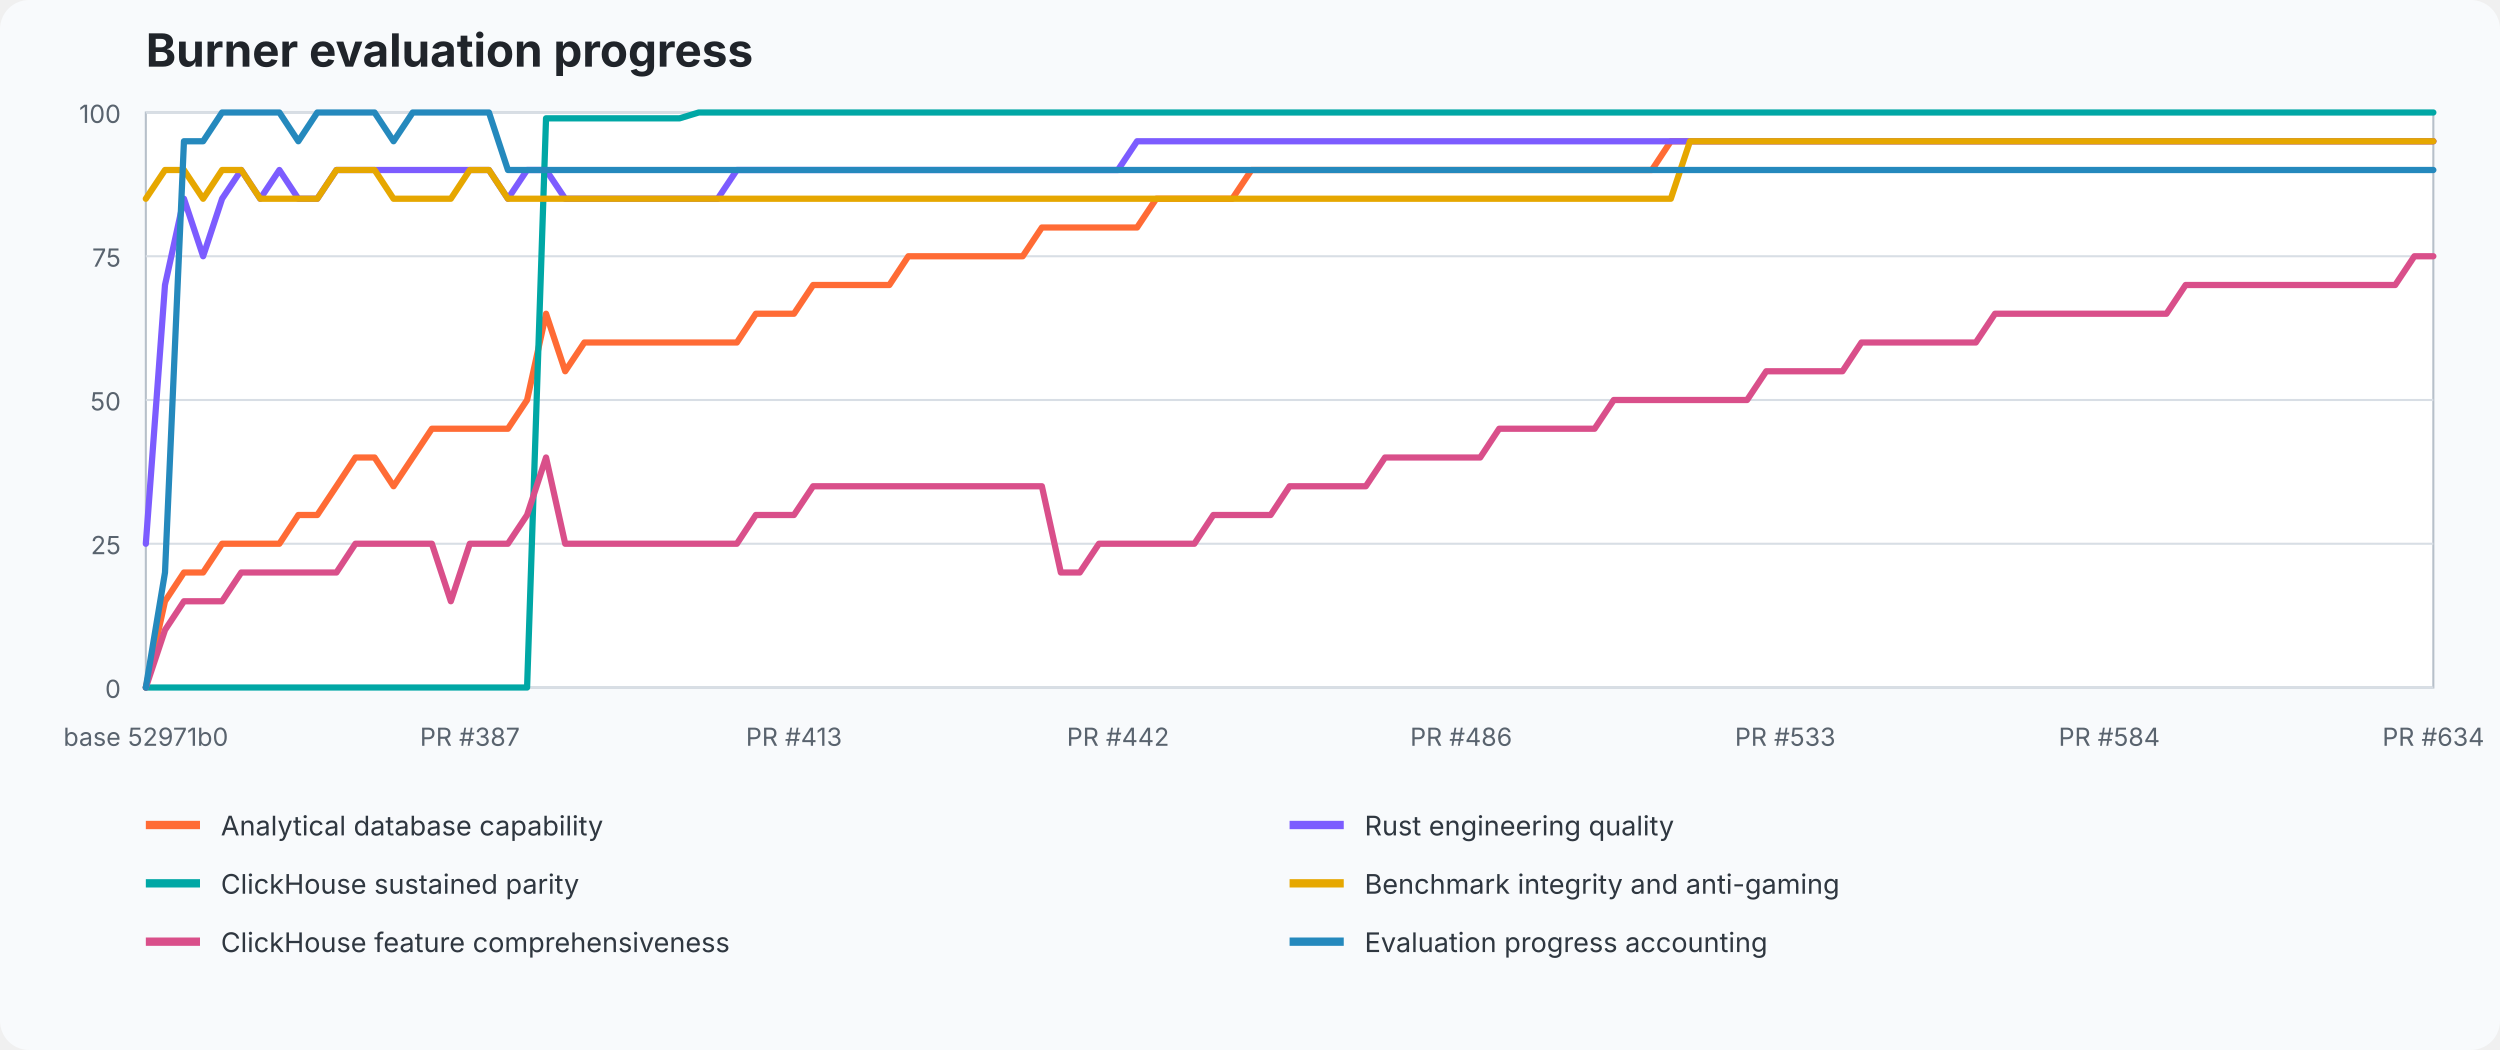
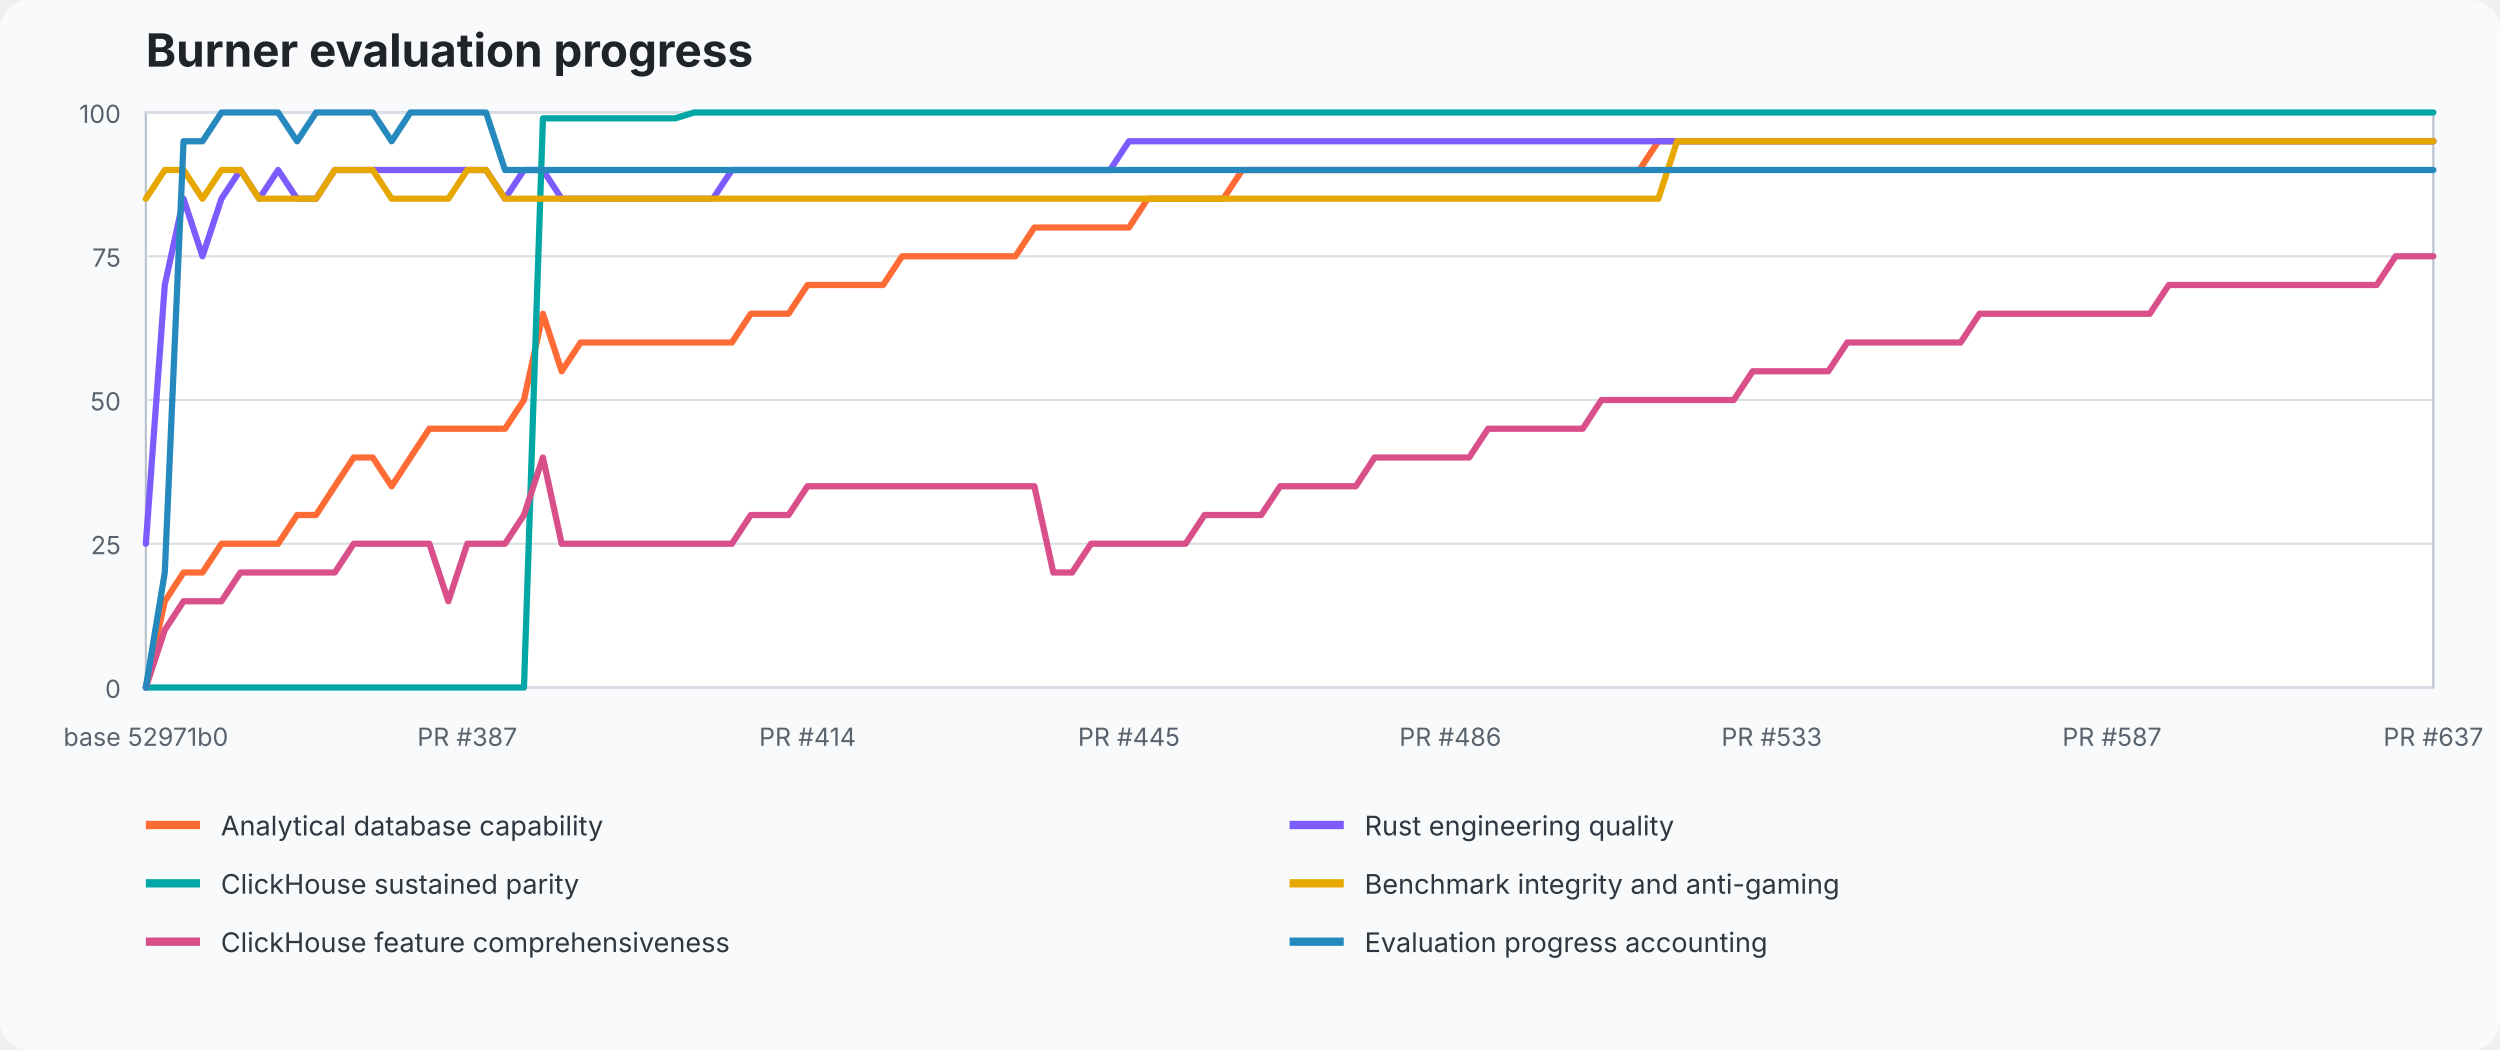
<svg xmlns="http://www.w3.org/2000/svg" width="1200" height="504" viewBox="0 0 1200 504" role="img" aria-labelledby="title desc">
  <style>text{font-family:ui-sans-serif,system-ui,-apple-system,BlinkMacSystemFont,"Segoe UI",sans-serif}.title{font-size:22px;font-weight:700;fill:#20242a}.axis{font-size:12px;fill:#59636e}.legend{font-size:13px;fill:#2f3740}.grid{stroke:#d8dee5;stroke-width:1}.plot{fill:#fff;stroke:#b7c0ca}</style>
  <rect width="100%" height="100%" fill="#f8fafc" rx="14" />
  <text x="70" y="32" class="title">Burner evaluation progress</text>
  <rect x="70" y="54" width="1098" height="276" class="plot" />
  <line x1="70" y1="330" x2="1168" y2="330" class="grid" />
  <text x="58" y="335" text-anchor="end" class="axis">0</text>
  <line x1="70" y1="261" x2="1168" y2="261" class="grid" />
  <text x="58" y="266" text-anchor="end" class="axis">25</text>
  <line x1="70" y1="192" x2="1168" y2="192" class="grid" />
  <text x="58" y="197" text-anchor="end" class="axis">50</text>
  <line x1="70" y1="123" x2="1168" y2="123" class="grid" />
  <text x="58" y="128" text-anchor="end" class="axis">75</text>
  <line x1="70" y1="54" x2="1168" y2="54" class="grid" />
  <text x="58" y="59" text-anchor="end" class="axis">100</text>
-   <polyline points="70.0,330.0 79.2,288.6 88.3,274.8 97.5,274.8 106.6,261.0 115.8,261.0 124.9,261.0 134.1,261.0 143.2,247.2 152.3,247.2 161.5,233.4 170.6,219.6 179.8,219.6 188.9,233.4 198.1,219.6 207.3,205.8 216.4,205.8 225.5,205.8 234.7,205.8 243.8,205.8 253.0,192.0 262.1,150.6 271.3,178.2 280.5,164.4 289.6,164.4 298.8,164.4 307.9,164.4 317.1,164.4 326.2,164.4 335.4,164.4 344.5,164.4 353.7,164.4 362.8,150.6 372.0,150.6 381.1,150.6 390.3,136.8 399.4,136.8 408.6,136.8 417.7,136.8 426.9,136.8 436.0,123.0 445.2,123.0 454.3,123.0 463.4,123.0 472.6,123.0 481.8,123.0 490.9,123.0 500.1,109.2 509.2,109.2 518.3,109.2 527.5,109.2 536.6,109.2 545.8,109.2 555.0,95.4 564.1,95.4 573.3,95.4 582.4,95.4 591.5,95.4 600.7,81.6 609.9,81.6 619.0,81.6 628.1,81.6 637.3,81.6 646.5,81.6 655.6,81.6 664.8,81.6 673.9,81.6 683.1,81.6 692.2,81.6 701.3,81.6 710.5,81.6 719.6,81.6 728.8,81.6 737.9,81.6 747.1,81.6 756.3,81.6 765.4,81.6 774.6,81.6 783.7,81.6 792.9,81.6 802.0,67.8 811.2,67.8 820.3,67.8 829.4,67.8 838.6,67.8 847.8,67.8 856.9,67.8 866.0,67.8 875.2,67.8 884.4,67.8 893.5,67.8 902.6,67.8 911.8,67.8 921.0,67.8 930.1,67.8 939.3,67.8 948.4,67.8 957.6,67.8 966.7,67.8 975.8,67.8 985.0,67.8 994.1,67.8 1003.3,67.8 1012.4,67.8 1021.6,67.8 1030.8,67.8 1039.9,67.8 1049.1,67.8 1058.2,67.8 1067.3,67.8 1076.5,67.8 1085.7,67.8 1094.8,67.8 1104.0,67.8 1113.1,67.8 1122.3,67.8 1131.4,67.8 1140.5,67.8 1149.7,67.8 1158.9,67.8 1168.0,67.8" fill="none" stroke="#ff6b35" stroke-width="3" stroke-linejoin="round" stroke-linecap="round" />
-   <polyline points="70.0,261.0 79.2,136.8 88.3,95.4 97.5,123.0 106.6,95.4 115.8,81.6 124.9,95.4 134.1,81.6 143.2,95.4 152.3,95.4 161.5,81.6 170.6,81.6 179.8,81.6 188.9,81.6 198.1,81.6 207.3,81.6 216.4,81.6 225.5,81.6 234.7,81.6 243.8,95.4 253.0,81.6 262.1,81.6 271.3,95.4 280.5,95.4 289.6,95.4 298.8,95.4 307.9,95.4 317.1,95.4 326.2,95.4 335.4,95.4 344.5,95.4 353.7,81.6 362.8,81.6 372.0,81.6 381.1,81.6 390.3,81.6 399.4,81.6 408.6,81.6 417.7,81.6 426.9,81.6 436.0,81.6 445.2,81.6 454.3,81.6 463.4,81.6 472.6,81.6 481.8,81.6 490.9,81.6 500.1,81.6 509.2,81.6 518.3,81.6 527.5,81.6 536.6,81.6 545.8,67.8 555.0,67.8 564.1,67.8 573.3,67.8 582.4,67.8 591.5,67.8 600.7,67.8 609.9,67.8 619.0,67.8 628.1,67.8 637.3,67.8 646.5,67.8 655.6,67.8 664.8,67.8 673.9,67.8 683.1,67.8 692.2,67.8 701.3,67.8 710.5,67.8 719.6,67.8 728.8,67.8 737.9,67.8 747.1,67.8 756.3,67.8 765.4,67.8 774.6,67.8 783.7,67.8 792.9,67.8 802.0,67.8 811.2,67.8 820.3,67.8 829.4,67.8 838.6,67.8 847.8,67.8 856.9,67.8 866.0,67.8 875.2,67.8 884.4,67.8 893.5,67.8 902.6,67.8 911.8,67.8 921.0,67.8 930.1,67.8 939.3,67.8 948.4,67.8 957.6,67.8 966.7,67.8 975.8,67.8 985.0,67.8 994.1,67.8 1003.3,67.8 1012.4,67.8 1021.6,67.8 1030.8,67.8 1039.9,67.8 1049.1,67.8 1058.2,67.8 1067.3,67.8 1076.5,67.8 1085.7,67.8 1094.8,67.8 1104.0,67.8 1113.1,67.8 1122.3,67.8 1131.4,67.8 1140.5,67.8 1149.7,67.8 1158.9,67.8 1168.0,67.8" fill="none" stroke="#7c5cff" stroke-width="3" stroke-linejoin="round" stroke-linecap="round" />
-   <polyline points="70.0,330.0 79.2,330.0 88.3,330.0 97.5,330.0 106.6,330.0 115.8,330.0 124.9,330.0 134.1,330.0 143.2,330.0 152.3,330.0 161.5,330.0 170.6,330.0 179.8,330.0 188.9,330.0 198.1,330.0 207.3,330.0 216.4,330.0 225.5,330.0 234.7,330.0 243.8,330.0 253.0,330.0 262.1,56.8 271.3,56.8 280.5,56.8 289.6,56.8 298.8,56.8 307.9,56.8 317.1,56.8 326.2,56.8 335.4,54.0 344.5,54.0 353.7,54.0 362.8,54.0 372.0,54.0 381.1,54.0 390.3,54.0 399.4,54.0 408.6,54.0 417.7,54.0 426.9,54.0 436.0,54.0 445.2,54.0 454.3,54.0 463.4,54.0 472.6,54.0 481.8,54.0 490.9,54.0 500.1,54.0 509.2,54.0 518.3,54.0 527.5,54.0 536.6,54.0 545.8,54.0 555.0,54.0 564.1,54.0 573.3,54.0 582.4,54.0 591.5,54.0 600.7,54.0 609.9,54.0 619.0,54.0 628.1,54.0 637.3,54.0 646.5,54.0 655.6,54.0 664.8,54.0 673.9,54.0 683.1,54.0 692.2,54.0 701.3,54.0 710.5,54.0 719.6,54.0 728.8,54.0 737.9,54.0 747.1,54.0 756.3,54.0 765.4,54.0 774.6,54.0 783.7,54.0 792.9,54.0 802.0,54.0 811.2,54.0 820.3,54.0 829.4,54.0 838.6,54.0 847.8,54.0 856.9,54.0 866.0,54.0 875.2,54.0 884.4,54.0 893.5,54.0 902.6,54.0 911.8,54.0 921.0,54.0 930.1,54.0 939.3,54.0 948.4,54.0 957.6,54.0 966.7,54.0 975.8,54.0 985.0,54.0 994.1,54.0 1003.3,54.0 1012.4,54.0 1021.6,54.0 1030.8,54.0 1039.9,54.0 1049.1,54.0 1058.2,54.0 1067.3,54.0 1076.5,54.0 1085.7,54.0 1094.8,54.0 1104.0,54.0 1113.1,54.0 1122.3,54.0 1131.4,54.0 1140.5,54.0 1149.7,54.0 1158.9,54.0 1168.0,54.0" fill="none" stroke="#00a7a5" stroke-width="3" stroke-linejoin="round" stroke-linecap="round" />
-   <polyline points="70.0,95.4 79.2,81.6 88.3,81.6 97.5,95.4 106.6,81.6 115.8,81.6 124.9,95.4 134.1,95.4 143.2,95.4 152.3,95.4 161.5,81.6 170.6,81.6 179.8,81.6 188.9,95.4 198.1,95.4 207.3,95.4 216.4,95.4 225.5,81.6 234.7,81.6 243.8,95.4 253.0,95.4 262.1,95.4 271.3,95.4 280.5,95.4 289.6,95.4 298.8,95.4 307.9,95.4 317.1,95.4 326.2,95.4 335.4,95.4 344.5,95.4 353.7,95.4 362.8,95.4 372.0,95.4 381.1,95.4 390.3,95.4 399.4,95.4 408.6,95.4 417.7,95.4 426.9,95.4 436.0,95.4 445.2,95.4 454.3,95.4 463.4,95.4 472.6,95.4 481.8,95.4 490.9,95.4 500.1,95.4 509.2,95.4 518.3,95.4 527.5,95.4 536.6,95.4 545.8,95.4 555.0,95.4 564.1,95.4 573.3,95.4 582.4,95.4 591.5,95.4 600.7,95.4 609.9,95.4 619.0,95.4 628.1,95.4 637.3,95.4 646.5,95.4 655.6,95.4 664.8,95.4 673.9,95.4 683.1,95.4 692.2,95.4 701.3,95.4 710.5,95.4 719.6,95.4 728.8,95.4 737.9,95.4 747.1,95.4 756.3,95.4 765.4,95.4 774.6,95.4 783.7,95.4 792.9,95.4 802.0,95.4 811.2,67.8 820.3,67.8 829.4,67.8 838.6,67.8 847.8,67.8 856.9,67.8 866.0,67.8 875.2,67.8 884.4,67.8 893.5,67.8 902.6,67.8 911.8,67.8 921.0,67.8 930.1,67.8 939.3,67.8 948.4,67.8 957.6,67.8 966.7,67.8 975.8,67.8 985.0,67.8 994.1,67.8 1003.3,67.8 1012.4,67.8 1021.6,67.8 1030.8,67.8 1039.9,67.8 1049.1,67.8 1058.2,67.8 1067.3,67.8 1076.5,67.8 1085.7,67.8 1094.8,67.8 1104.0,67.8 1113.1,67.8 1122.3,67.8 1131.4,67.8 1140.5,67.8 1149.7,67.8 1158.9,67.8 1168.0,67.8" fill="none" stroke="#e6a700" stroke-width="3" stroke-linejoin="round" stroke-linecap="round" />
-   <polyline points="70.0,330.0 79.2,302.4 88.3,288.6 97.5,288.6 106.6,288.6 115.8,274.8 124.9,274.8 134.1,274.8 143.2,274.8 152.3,274.8 161.5,274.8 170.6,261.0 179.8,261.0 188.9,261.0 198.1,261.0 207.3,261.0 216.4,288.6 225.5,261.0 234.7,261.0 243.8,261.0 253.0,247.2 262.1,219.6 271.3,261.0 280.5,261.0 289.6,261.0 298.8,261.0 307.9,261.0 317.1,261.0 326.2,261.0 335.4,261.0 344.5,261.0 353.7,261.0 362.8,247.2 372.0,247.2 381.1,247.2 390.3,233.4 399.4,233.4 408.6,233.4 417.7,233.4 426.9,233.4 436.0,233.4 445.2,233.4 454.3,233.4 463.4,233.4 472.6,233.4 481.8,233.4 490.9,233.4 500.1,233.4 509.2,274.8 518.3,274.8 527.5,261.0 536.6,261.0 545.8,261.0 555.0,261.0 564.1,261.0 573.3,261.0 582.4,247.2 591.5,247.2 600.7,247.2 609.9,247.2 619.0,233.4 628.1,233.4 637.3,233.4 646.5,233.4 655.6,233.4 664.8,219.6 673.9,219.6 683.1,219.6 692.2,219.6 701.3,219.6 710.5,219.6 719.6,205.8 728.8,205.8 737.9,205.8 747.1,205.8 756.3,205.8 765.4,205.8 774.6,192.0 783.7,192.0 792.9,192.0 802.0,192.0 811.2,192.0 820.3,192.0 829.4,192.0 838.6,192.0 847.8,178.2 856.9,178.2 866.0,178.2 875.2,178.2 884.4,178.2 893.5,164.4 902.6,164.4 911.8,164.4 921.0,164.4 930.1,164.4 939.3,164.4 948.4,164.4 957.6,150.6 966.7,150.6 975.8,150.6 985.0,150.6 994.1,150.6 1003.3,150.6 1012.4,150.6 1021.6,150.6 1030.8,150.6 1039.9,150.6 1049.1,136.8 1058.2,136.8 1067.3,136.8 1076.5,136.8 1085.7,136.8 1094.8,136.8 1104.0,136.8 1113.1,136.8 1122.3,136.8 1131.4,136.8 1140.5,136.8 1149.7,136.8 1158.9,123.0 1168.0,123.0" fill="none" stroke="#d94f8a" stroke-width="3" stroke-linejoin="round" stroke-linecap="round" />
-   <polyline points="70.0,330.0 79.2,274.8 88.3,67.8 97.5,67.8 106.6,54.0 115.8,54.0 124.9,54.0 134.1,54.0 143.2,67.8 152.3,54.0 161.5,54.0 170.6,54.0 179.8,54.0 188.9,67.8 198.1,54.0 207.3,54.0 216.4,54.0 225.5,54.0 234.7,54.0 243.8,81.6 253.0,81.6 262.1,81.6 271.3,81.6 280.5,81.6 289.6,81.6 298.8,81.6 307.9,81.6 317.1,81.6 326.2,81.6 335.4,81.6 344.5,81.6 353.7,81.6 362.8,81.6 372.0,81.6 381.1,81.6 390.3,81.6 399.4,81.6 408.6,81.6 417.7,81.6 426.9,81.6 436.0,81.6 445.2,81.6 454.3,81.6 463.4,81.6 472.6,81.6 481.8,81.6 490.9,81.6 500.1,81.6 509.2,81.6 518.3,81.6 527.5,81.6 536.6,81.6 545.8,81.6 555.0,81.6 564.1,81.6 573.3,81.6 582.4,81.6 591.5,81.6 600.7,81.6 609.9,81.6 619.0,81.6 628.1,81.6 637.3,81.6 646.5,81.6 655.6,81.6 664.8,81.6 673.9,81.6 683.1,81.6 692.2,81.6 701.3,81.6 710.5,81.6 719.6,81.6 728.8,81.6 737.9,81.6 747.1,81.6 756.3,81.6 765.4,81.6 774.6,81.6 783.7,81.6 792.9,81.6 802.0,81.6 811.2,81.6 820.3,81.6 829.4,81.6 838.6,81.6 847.8,81.6 856.9,81.6 866.0,81.6 875.2,81.6 884.4,81.6 893.5,81.6 902.6,81.6 911.8,81.6 921.0,81.6 930.1,81.6 939.3,81.6 948.4,81.6 957.6,81.6 966.7,81.6 975.8,81.6 985.0,81.6 994.1,81.6 1003.3,81.6 1012.4,81.6 1021.6,81.6 1030.8,81.6 1039.9,81.6 1049.1,81.6 1058.2,81.6 1067.3,81.6 1076.5,81.6 1085.7,81.6 1094.8,81.6 1104.0,81.6 1113.1,81.6 1122.3,81.6 1131.4,81.6 1140.5,81.6 1149.7,81.6 1158.9,81.6 1168.0,81.6" fill="none" stroke="#2589bd" stroke-width="3" stroke-linejoin="round" stroke-linecap="round" />
+   <polyline points="70.0,330.0 79.1,288.6 88.1,274.8 97.2,274.8 106.3,261.0 115.4,261.0 124.4,261.0 133.5,261.0 142.6,247.2 151.7,247.2 160.7,233.4 169.8,219.6 178.9,219.6 188.0,233.4 197.0,219.6 206.1,205.8 215.2,205.8 224.3,205.8 233.3,205.8 242.4,205.8 251.5,192.0 260.6,150.6 269.6,178.2 278.7,164.4 287.8,164.4 296.9,164.4 305.9,164.4 315.0,164.4 324.1,164.4 333.2,164.4 342.2,164.4 351.3,164.4 360.4,150.6 369.5,150.6 378.5,150.6 387.6,136.8 396.7,136.8 405.8,136.8 414.8,136.8 423.9,136.8 433.0,123.0 442.0,123.0 451.1,123.0 460.2,123.0 469.3,123.0 478.3,123.0 487.4,123.0 496.5,109.2 505.6,109.2 514.6,109.2 523.7,109.2 532.8,109.2 541.9,109.2 550.9,95.4 560.0,95.4 569.1,95.4 578.2,95.4 587.2,95.4 596.3,81.6 605.4,81.6 614.5,81.6 623.5,81.6 632.6,81.6 641.7,81.6 650.8,81.6 659.8,81.6 668.9,81.6 678.0,81.6 687.1,81.6 696.1,81.6 705.2,81.6 714.3,81.6 723.4,81.6 732.4,81.6 741.5,81.6 750.6,81.6 759.7,81.6 768.7,81.6 777.8,81.6 786.9,81.6 796.0,67.8 805.0,67.8 814.1,67.8 823.2,67.8 832.2,67.8 841.3,67.8 850.4,67.8 859.5,67.8 868.5,67.8 877.6,67.8 886.7,67.8 895.8,67.8 904.8,67.8 913.9,67.8 923.0,67.8 932.1,67.8 941.1,67.8 950.2,67.8 959.3,67.8 968.4,67.8 977.4,67.8 986.5,67.8 995.6,67.8 1004.7,67.8 1013.7,67.8 1022.8,67.8 1031.9,67.8 1041.0,67.8 1050.0,67.8 1059.1,67.8 1068.2,67.8 1077.3,67.8 1086.3,67.8 1095.4,67.8 1104.5,67.8 1113.6,67.8 1122.6,67.8 1131.7,67.8 1140.8,67.8 1149.9,67.8 1158.9,67.8 1168.0,67.8" fill="none" stroke="#ff6b35" stroke-width="3" stroke-linejoin="round" stroke-linecap="round" />
+   <polyline points="70.0,261.0 79.1,136.8 88.1,95.4 97.2,123.0 106.3,95.4 115.4,81.6 124.4,95.4 133.5,81.6 142.6,95.4 151.7,95.4 160.7,81.6 169.8,81.6 178.9,81.6 188.0,81.6 197.0,81.6 206.1,81.6 215.2,81.6 224.3,81.6 233.3,81.6 242.4,95.4 251.5,81.6 260.6,81.6 269.6,95.4 278.7,95.4 287.8,95.4 296.9,95.4 305.9,95.4 315.0,95.4 324.1,95.4 333.2,95.4 342.2,95.4 351.3,81.6 360.4,81.6 369.5,81.6 378.5,81.6 387.6,81.6 396.7,81.6 405.8,81.6 414.8,81.6 423.9,81.6 433.0,81.6 442.0,81.6 451.1,81.6 460.2,81.6 469.3,81.6 478.3,81.6 487.4,81.6 496.5,81.6 505.6,81.6 514.6,81.6 523.7,81.6 532.8,81.6 541.9,67.8 550.9,67.8 560.0,67.8 569.1,67.8 578.2,67.8 587.2,67.8 596.3,67.8 605.4,67.8 614.5,67.8 623.5,67.8 632.6,67.8 641.7,67.8 650.8,67.8 659.8,67.8 668.9,67.8 678.0,67.8 687.1,67.8 696.1,67.8 705.2,67.8 714.3,67.8 723.4,67.8 732.4,67.8 741.5,67.8 750.6,67.8 759.7,67.8 768.7,67.8 777.8,67.8 786.9,67.8 796.0,67.8 805.0,67.8 814.1,67.8 823.2,67.8 832.2,67.8 841.3,67.8 850.4,67.8 859.5,67.8 868.5,67.8 877.6,67.8 886.7,67.8 895.8,67.8 904.8,67.8 913.9,67.8 923.0,67.8 932.1,67.8 941.1,67.8 950.2,67.8 959.3,67.8 968.4,67.8 977.4,67.8 986.5,67.8 995.6,67.8 1004.7,67.8 1013.7,67.8 1022.8,67.8 1031.9,67.8 1041.0,67.8 1050.0,67.8 1059.1,67.8 1068.2,67.8 1077.3,67.8 1086.3,67.8 1095.4,67.8 1104.5,67.8 1113.6,67.8 1122.6,67.8 1131.7,67.8 1140.8,67.8 1149.9,67.8 1158.9,67.8 1168.0,67.8" fill="none" stroke="#7c5cff" stroke-width="3" stroke-linejoin="round" stroke-linecap="round" />
+   <polyline points="70.0,330.0 79.1,330.0 88.1,330.0 97.2,330.0 106.3,330.0 115.4,330.0 124.4,330.0 133.5,330.0 142.6,330.0 151.7,330.0 160.7,330.0 169.8,330.0 178.9,330.0 188.0,330.0 197.0,330.0 206.1,330.0 215.2,330.0 224.3,330.0 233.3,330.0 242.4,330.0 251.5,330.0 260.6,56.8 269.6,56.8 278.7,56.8 287.8,56.8 296.9,56.8 305.9,56.8 315.0,56.8 324.1,56.8 333.2,54.0 342.2,54.0 351.3,54.0 360.4,54.0 369.5,54.0 378.5,54.0 387.6,54.0 396.7,54.0 405.8,54.0 414.8,54.0 423.9,54.0 433.0,54.0 442.0,54.0 451.1,54.0 460.2,54.0 469.3,54.0 478.3,54.0 487.4,54.0 496.5,54.0 505.6,54.0 514.6,54.0 523.7,54.0 532.8,54.0 541.9,54.0 550.9,54.0 560.0,54.0 569.1,54.0 578.2,54.0 587.2,54.0 596.3,54.0 605.4,54.0 614.5,54.0 623.5,54.0 632.6,54.0 641.7,54.0 650.8,54.0 659.8,54.0 668.9,54.0 678.0,54.0 687.1,54.0 696.1,54.0 705.2,54.0 714.3,54.0 723.4,54.0 732.4,54.0 741.5,54.0 750.6,54.0 759.7,54.0 768.7,54.0 777.8,54.0 786.9,54.0 796.0,54.0 805.0,54.0 814.1,54.0 823.2,54.0 832.2,54.0 841.3,54.0 850.4,54.0 859.5,54.0 868.5,54.0 877.6,54.0 886.7,54.0 895.8,54.0 904.8,54.0 913.9,54.0 923.0,54.0 932.1,54.0 941.1,54.0 950.2,54.0 959.3,54.0 968.4,54.0 977.4,54.0 986.5,54.0 995.6,54.0 1004.7,54.0 1013.7,54.0 1022.8,54.0 1031.9,54.0 1041.0,54.0 1050.0,54.0 1059.1,54.0 1068.2,54.0 1077.3,54.0 1086.3,54.0 1095.4,54.0 1104.5,54.0 1113.6,54.0 1122.6,54.0 1131.7,54.0 1140.8,54.0 1149.9,54.0 1158.9,54.0 1168.0,54.0" fill="none" stroke="#00a7a5" stroke-width="3" stroke-linejoin="round" stroke-linecap="round" />
+   <polyline points="70.0,95.4 79.1,81.6 88.1,81.6 97.2,95.4 106.3,81.6 115.4,81.6 124.4,95.4 133.5,95.4 142.6,95.4 151.7,95.4 160.7,81.6 169.8,81.6 178.9,81.6 188.0,95.4 197.0,95.4 206.1,95.4 215.2,95.4 224.3,81.6 233.3,81.6 242.4,95.4 251.5,95.4 260.6,95.4 269.6,95.4 278.7,95.4 287.8,95.4 296.9,95.4 305.9,95.4 315.0,95.4 324.1,95.4 333.2,95.4 342.2,95.4 351.3,95.4 360.4,95.4 369.5,95.4 378.5,95.4 387.6,95.4 396.7,95.4 405.8,95.4 414.8,95.4 423.9,95.4 433.0,95.4 442.0,95.4 451.1,95.4 460.2,95.4 469.3,95.4 478.3,95.4 487.4,95.4 496.5,95.4 505.6,95.4 514.6,95.4 523.7,95.4 532.8,95.4 541.9,95.4 550.9,95.4 560.0,95.4 569.1,95.4 578.2,95.4 587.2,95.4 596.3,95.4 605.4,95.4 614.5,95.4 623.5,95.4 632.6,95.4 641.7,95.4 650.8,95.4 659.8,95.4 668.9,95.4 678.0,95.4 687.1,95.4 696.1,95.4 705.2,95.4 714.3,95.4 723.4,95.4 732.4,95.4 741.5,95.4 750.6,95.4 759.7,95.4 768.7,95.4 777.8,95.4 786.9,95.4 796.0,95.4 805.0,67.8 814.1,67.8 823.2,67.8 832.2,67.8 841.3,67.8 850.4,67.8 859.5,67.8 868.5,67.8 877.6,67.8 886.7,67.8 895.8,67.8 904.8,67.8 913.9,67.8 923.0,67.8 932.1,67.8 941.1,67.8 950.2,67.8 959.3,67.8 968.4,67.8 977.4,67.8 986.5,67.8 995.6,67.8 1004.7,67.8 1013.7,67.8 1022.8,67.8 1031.9,67.8 1041.0,67.8 1050.0,67.8 1059.1,67.8 1068.2,67.8 1077.3,67.8 1086.3,67.8 1095.4,67.8 1104.5,67.8 1113.6,67.8 1122.6,67.8 1131.7,67.8 1140.8,67.8 1149.9,67.8 1158.9,67.8 1168.0,67.8" fill="none" stroke="#e6a700" stroke-width="3" stroke-linejoin="round" stroke-linecap="round" />
+   <polyline points="70.0,330.0 79.1,302.4 88.1,288.6 97.2,288.6 106.3,288.6 115.4,274.8 124.4,274.8 133.5,274.8 142.6,274.8 151.7,274.8 160.7,274.8 169.8,261.0 178.9,261.0 188.0,261.0 197.0,261.0 206.1,261.0 215.2,288.6 224.3,261.0 233.3,261.0 242.4,261.0 251.5,247.2 260.6,219.6 269.6,261.0 278.7,261.0 287.8,261.0 296.9,261.0 305.9,261.0 315.0,261.0 324.1,261.0 333.2,261.0 342.2,261.0 351.3,261.0 360.4,247.2 369.5,247.2 378.5,247.2 387.6,233.4 396.7,233.4 405.8,233.4 414.8,233.4 423.9,233.4 433.0,233.4 442.0,233.4 451.1,233.4 460.2,233.4 469.3,233.4 478.3,233.4 487.4,233.4 496.5,233.4 505.6,274.8 514.6,274.8 523.7,261.0 532.8,261.0 541.9,261.0 550.9,261.0 560.0,261.0 569.1,261.0 578.2,247.2 587.2,247.2 596.3,247.2 605.4,247.2 614.5,233.4 623.5,233.4 632.6,233.4 641.7,233.4 650.8,233.4 659.8,219.6 668.9,219.6 678.0,219.6 687.1,219.6 696.1,219.6 705.2,219.6 714.3,205.8 723.4,205.8 732.4,205.8 741.5,205.8 750.6,205.8 759.7,205.8 768.7,192.0 777.8,192.0 786.9,192.0 796.0,192.0 805.0,192.0 814.1,192.0 823.2,192.0 832.2,192.0 841.3,178.2 850.4,178.2 859.5,178.2 868.5,178.2 877.6,178.2 886.7,164.4 895.8,164.4 904.8,164.4 913.9,164.4 923.0,164.4 932.1,164.4 941.1,164.4 950.2,150.6 959.3,150.6 968.4,150.6 977.4,150.6 986.5,150.6 995.6,150.6 1004.7,150.6 1013.7,150.6 1022.8,150.6 1031.9,150.6 1041.0,136.8 1050.0,136.8 1059.1,136.8 1068.2,136.8 1077.3,136.8 1086.3,136.8 1095.4,136.8 1104.5,136.8 1113.6,136.8 1122.6,136.8 1131.7,136.8 1140.8,136.8 1149.9,123.0 1158.9,123.0 1168.0,123.0" fill="none" stroke="#d94f8a" stroke-width="3" stroke-linejoin="round" stroke-linecap="round" />
+   <polyline points="70.0,330.0 79.1,274.8 88.1,67.8 97.2,67.8 106.3,54.0 115.4,54.0 124.4,54.0 133.5,54.0 142.6,67.8 151.7,54.0 160.7,54.0 169.8,54.0 178.9,54.0 188.0,67.8 197.0,54.0 206.1,54.0 215.2,54.0 224.3,54.0 233.3,54.0 242.4,81.6 251.5,81.6 260.6,81.6 269.6,81.6 278.7,81.6 287.8,81.6 296.9,81.6 305.9,81.6 315.0,81.6 324.1,81.6 333.2,81.6 342.2,81.6 351.3,81.6 360.4,81.6 369.5,81.6 378.5,81.6 387.6,81.6 396.7,81.6 405.8,81.6 414.8,81.6 423.9,81.6 433.0,81.6 442.0,81.6 451.1,81.6 460.2,81.6 469.3,81.6 478.3,81.6 487.4,81.6 496.5,81.6 505.6,81.6 514.6,81.6 523.7,81.6 532.8,81.6 541.9,81.6 550.9,81.6 560.0,81.6 569.1,81.6 578.2,81.6 587.2,81.6 596.3,81.6 605.4,81.6 614.5,81.6 623.5,81.6 632.6,81.6 641.7,81.6 650.8,81.6 659.8,81.6 668.9,81.6 678.0,81.6 687.1,81.6 696.1,81.6 705.2,81.6 714.3,81.6 723.4,81.6 732.4,81.6 741.5,81.6 750.6,81.6 759.7,81.6 768.7,81.6 777.8,81.6 786.9,81.6 796.0,81.6 805.0,81.6 814.1,81.6 823.2,81.6 832.2,81.6 841.3,81.6 850.4,81.6 859.5,81.6 868.5,81.6 877.6,81.6 886.7,81.6 895.8,81.6 904.8,81.6 913.9,81.6 923.0,81.6 932.1,81.6 941.1,81.6 950.2,81.6 959.3,81.6 968.4,81.6 977.4,81.6 986.5,81.6 995.6,81.6 1004.7,81.6 1013.7,81.6 1022.8,81.6 1031.9,81.6 1041.0,81.6 1050.0,81.6 1059.1,81.6 1068.2,81.6 1077.3,81.6 1086.3,81.6 1095.4,81.6 1104.5,81.6 1113.6,81.6 1122.6,81.6 1131.7,81.6 1140.8,81.6 1149.9,81.6 1158.9,81.6 1168.0,81.6" fill="none" stroke="#2589bd" stroke-width="3" stroke-linejoin="round" stroke-linecap="round" />
  <text x="70" y="358" text-anchor="middle" class="axis">base 52971b0</text>
-   <text x="225.55" y="358" text-anchor="middle" class="axis">PR #387</text>
-   <text x="381.1" y="358" text-anchor="middle" class="axis">PR #413</text>
-   <text x="536.65" y="358" text-anchor="middle" class="axis">PR #442</text>
-   <text x="701.35" y="358" text-anchor="middle" class="axis">PR #486</text>
-   <text x="856.9" y="358" text-anchor="middle" class="axis">PR #533</text>
-   <text x="1012.45" y="358" text-anchor="middle" class="axis">PR #584</text>
-   <text x="1168" y="358" text-anchor="middle" class="axis">PR #634</text>
+   <text x="224.264" y="358" text-anchor="middle" class="axis">PR #387</text>
+   <text x="387.603" y="358" text-anchor="middle" class="axis">PR #414</text>
+   <text x="541.868" y="358" text-anchor="middle" class="axis">PR #445</text>
+   <text x="696.132" y="358" text-anchor="middle" class="axis">PR #486</text>
+   <text x="850.397" y="358" text-anchor="middle" class="axis">PR #533</text>
+   <text x="1013.736" y="358" text-anchor="middle" class="axis">PR #587</text>
+   <text x="1168" y="358" text-anchor="middle" class="axis">PR #637</text>
  <line x1="70" y1="396" x2="96" y2="396" stroke="#ff6b35" stroke-width="4" />
  <text x="106" y="401" class="legend">Analytical database capability</text>
  <line x1="619" y1="396" x2="645" y2="396" stroke="#7c5cff" stroke-width="4" />
  <text x="655" y="401" class="legend">Rust engineering quality</text>
  <line x1="70" y1="424" x2="96" y2="424" stroke="#00a7a5" stroke-width="4" />
  <text x="106" y="429" class="legend">ClickHouse sustained parity</text>
  <line x1="619" y1="424" x2="645" y2="424" stroke="#e6a700" stroke-width="4" />
  <text x="655" y="429" class="legend">Benchmark integrity and anti-gaming</text>
  <line x1="70" y1="452" x2="96" y2="452" stroke="#d94f8a" stroke-width="4" />
  <text x="106" y="457" class="legend">ClickHouse feature comprehensiveness</text>
  <line x1="619" y1="452" x2="645" y2="452" stroke="#2589bd" stroke-width="4" />
  <text x="655" y="457" class="legend">Evaluation progress accounting</text>
</svg>
